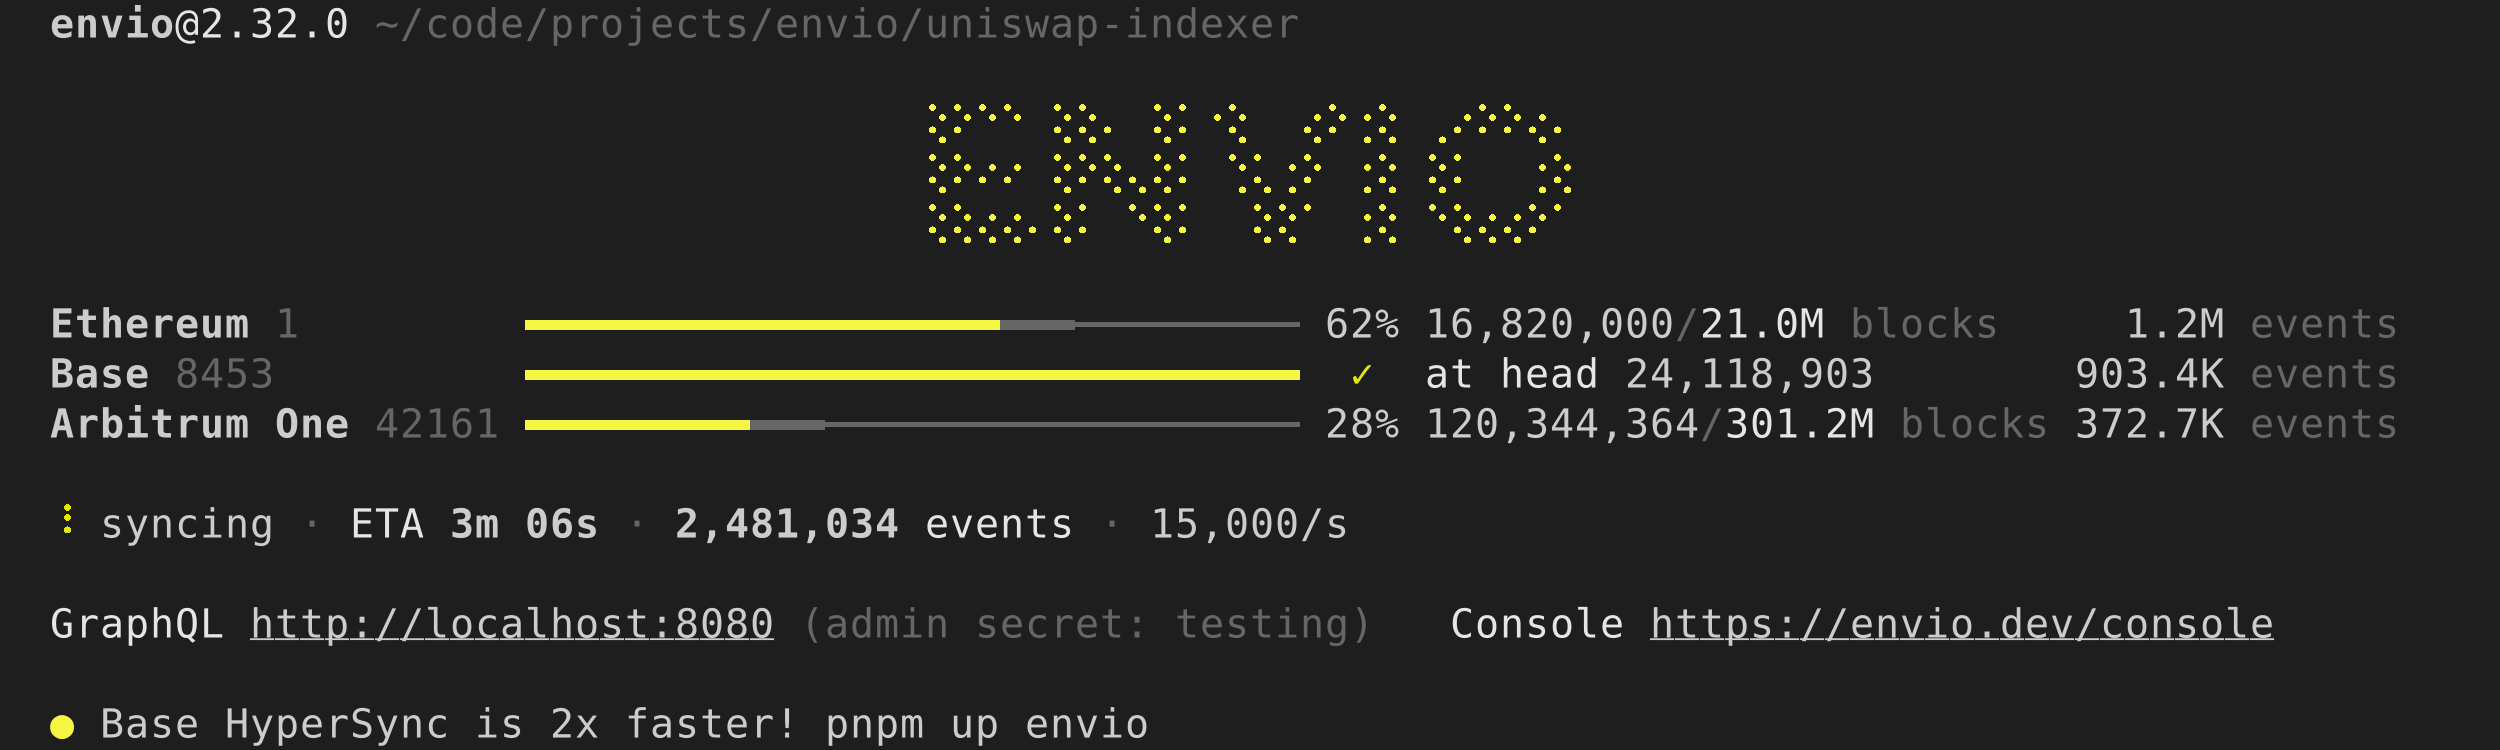
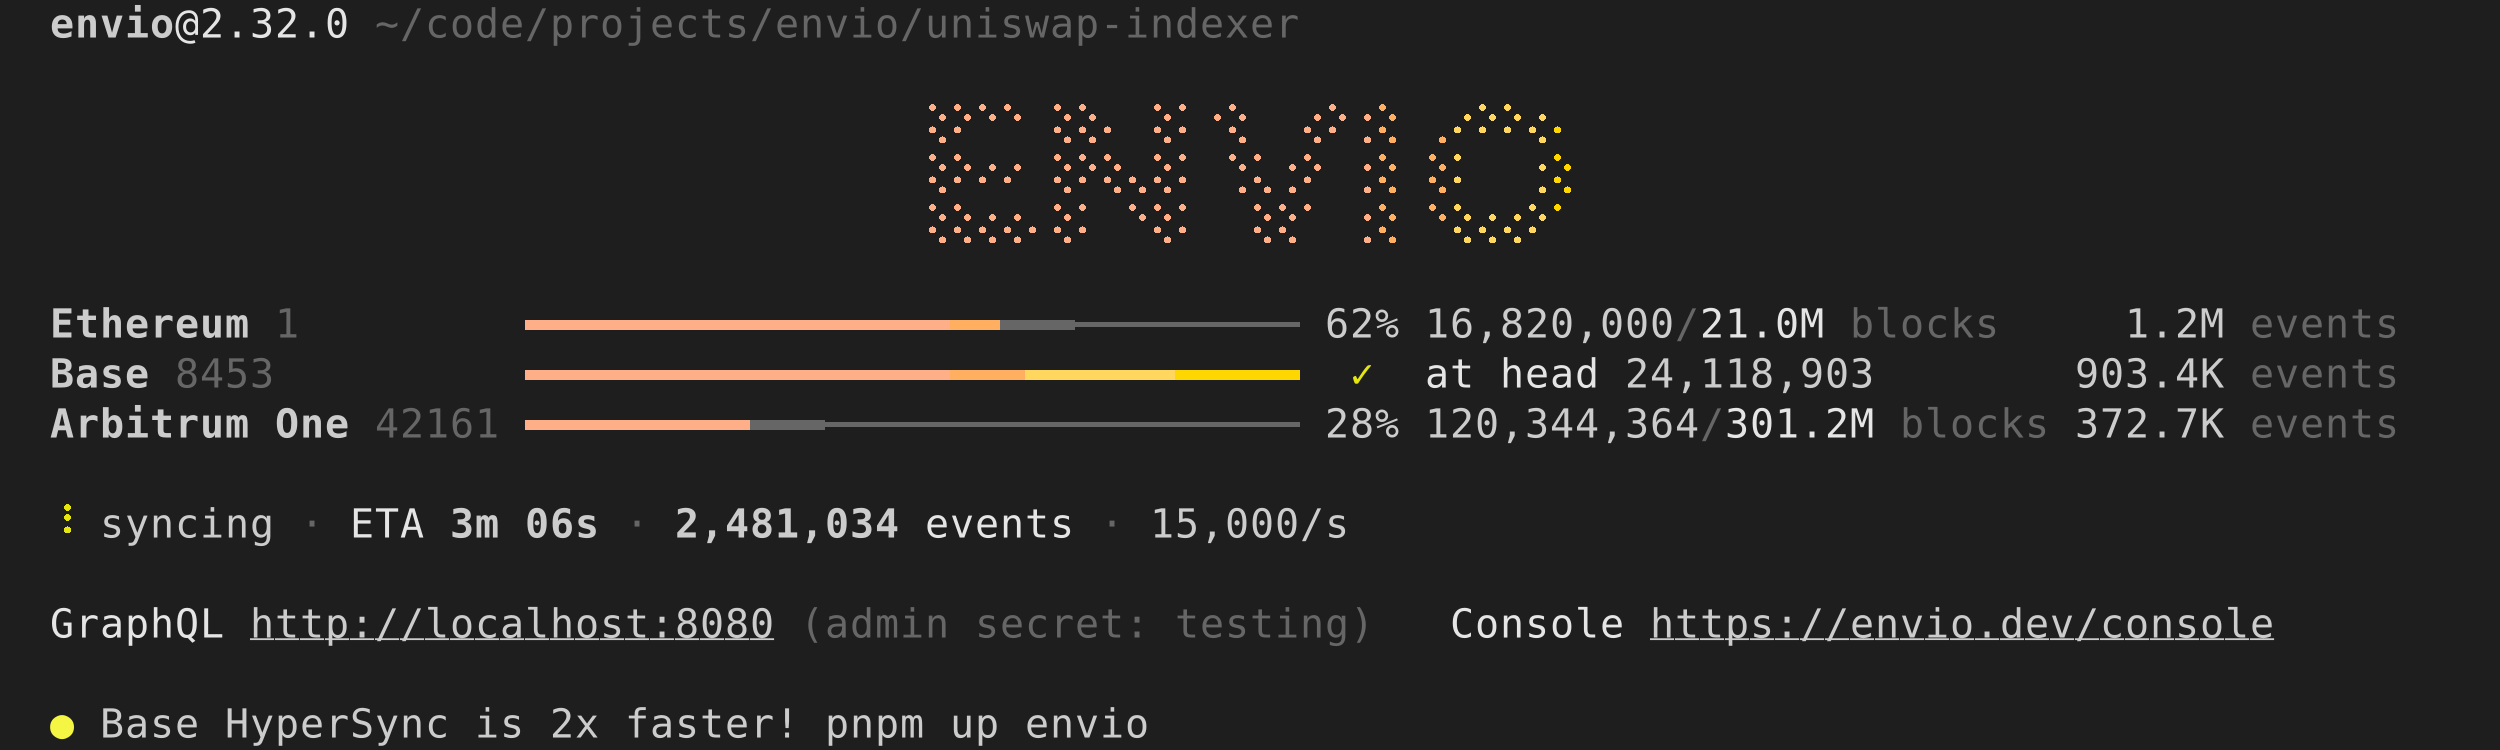
<svg xmlns="http://www.w3.org/2000/svg" width="1000" height="300" font-family="ui-monospace, Menlo, Consolas, monospace" font-size="16" xml:space="preserve" shape-rendering="crispEdges">
  <rect width="100%" height="100%" fill="#1e1e1e" />
  <text x="20" y="15" fill="#cccccc" font-weight="bold">e</text>
  <text x="30" y="15" fill="#cccccc" font-weight="bold">n</text>
  <text x="40" y="15" fill="#cccccc" font-weight="bold">v</text>
  <text x="50" y="15" fill="#cccccc" font-weight="bold">i</text>
  <text x="60" y="15" fill="#cccccc" font-weight="bold">o</text>
  <text x="70" y="15" fill="#e5e5e5">@</text>
  <text x="80" y="15" fill="#e5e5e5">2</text>
  <text x="90" y="15" fill="#e5e5e5">.</text>
  <text x="100" y="15" fill="#e5e5e5">3</text>
  <text x="110" y="15" fill="#e5e5e5">2</text>
  <text x="120" y="15" fill="#e5e5e5">.</text>
  <text x="130" y="15" fill="#e5e5e5">0</text>
  <text x="150" y="15" fill="#666666">~</text>
  <text x="160" y="15" fill="#666666">/</text>
  <text x="170" y="15" fill="#666666">c</text>
  <text x="180" y="15" fill="#666666">o</text>
  <text x="190" y="15" fill="#666666">d</text>
  <text x="200" y="15" fill="#666666">e</text>
  <text x="210" y="15" fill="#666666">/</text>
  <text x="220" y="15" fill="#666666">p</text>
  <text x="230" y="15" fill="#666666">r</text>
  <text x="240" y="15" fill="#666666">o</text>
  <text x="250" y="15" fill="#666666">j</text>
  <text x="260" y="15" fill="#666666">e</text>
  <text x="270" y="15" fill="#666666">c</text>
  <text x="280" y="15" fill="#666666">t</text>
  <text x="290" y="15" fill="#666666">s</text>
  <text x="300" y="15" fill="#666666">/</text>
  <text x="310" y="15" fill="#666666">e</text>
  <text x="320" y="15" fill="#666666">n</text>
  <text x="330" y="15" fill="#666666">v</text>
  <text x="340" y="15" fill="#666666">i</text>
  <text x="350" y="15" fill="#666666">o</text>
  <text x="360" y="15" fill="#666666">/</text>
  <text x="370" y="15" fill="#666666">u</text>
  <text x="380" y="15" fill="#666666">n</text>
  <text x="390" y="15" fill="#666666">i</text>
  <text x="400" y="15" fill="#666666">s</text>
  <text x="410" y="15" fill="#666666">w</text>
  <text x="420" y="15" fill="#666666">a</text>
  <text x="430" y="15" fill="#666666">p</text>
  <text x="440" y="15" fill="#666666">-</text>
  <text x="450" y="15" fill="#666666">i</text>
  <text x="460" y="15" fill="#666666">n</text>
  <text x="470" y="15" fill="#666666">d</text>
  <text x="480" y="15" fill="#666666">e</text>
  <text x="490" y="15" fill="#666666">x</text>
  <text x="500" y="15" fill="#666666">e</text>
  <text x="510" y="15" fill="#666666">r</text>
-   <circle cx="373" cy="43" r="1.4" fill="#f5f543" />
-   <circle cx="377" cy="47" r="1.4" fill="#f5f543" />
-   <circle cx="373" cy="52" r="1.4" fill="#f5f543" />
-   <circle cx="377" cy="56" r="1.4" fill="#f5f543" />
-   <circle cx="383" cy="43" r="1.4" fill="#f5f543" />
-   <circle cx="387" cy="47" r="1.4" fill="#f5f543" />
-   <circle cx="383" cy="52" r="1.4" fill="#f5f543" />
-   <circle cx="393" cy="43" r="1.4" fill="#f5f543" />
-   <circle cx="397" cy="47" r="1.4" fill="#f5f543" />
-   <circle cx="403" cy="43" r="1.4" fill="#f5f543" />
-   <circle cx="407" cy="47" r="1.4" fill="#f5f543" />
-   <circle cx="423" cy="43" r="1.4" fill="#f5f543" />
-   <circle cx="427" cy="47" r="1.4" fill="#f5f543" />
-   <circle cx="423" cy="52" r="1.4" fill="#f5f543" />
-   <circle cx="427" cy="56" r="1.4" fill="#f5f543" />
-   <circle cx="433" cy="43" r="1.4" fill="#f5f543" />
-   <circle cx="437" cy="47" r="1.4" fill="#f5f543" />
-   <circle cx="433" cy="52" r="1.4" fill="#f5f543" />
-   <circle cx="437" cy="56" r="1.4" fill="#f5f543" />
-   <circle cx="443" cy="52" r="1.4" fill="#f5f543" />
-   <circle cx="463" cy="43" r="1.4" fill="#f5f543" />
-   <circle cx="467" cy="47" r="1.4" fill="#f5f543" />
-   <circle cx="463" cy="52" r="1.4" fill="#f5f543" />
-   <circle cx="467" cy="56" r="1.4" fill="#f5f543" />
-   <circle cx="473" cy="43" r="1.4" fill="#f5f543" />
-   <circle cx="473" cy="52" r="1.4" fill="#f5f543" />
-   <circle cx="487" cy="47" r="1.4" fill="#f5f543" />
-   <circle cx="493" cy="43" r="1.4" fill="#f5f543" />
-   <circle cx="497" cy="47" r="1.4" fill="#f5f543" />
-   <circle cx="493" cy="52" r="1.4" fill="#f5f543" />
-   <circle cx="497" cy="56" r="1.4" fill="#f5f543" />
-   <circle cx="527" cy="47" r="1.4" fill="#f5f543" />
-   <circle cx="523" cy="52" r="1.4" fill="#f5f543" />
-   <circle cx="527" cy="56" r="1.4" fill="#f5f543" />
-   <circle cx="533" cy="43" r="1.4" fill="#f5f543" />
-   <circle cx="537" cy="47" r="1.4" fill="#f5f543" />
-   <circle cx="533" cy="52" r="1.4" fill="#f5f543" />
-   <circle cx="547" cy="47" r="1.4" fill="#f5f543" />
-   <circle cx="547" cy="56" r="1.4" fill="#f5f543" />
-   <circle cx="553" cy="43" r="1.4" fill="#f5f543" />
-   <circle cx="557" cy="47" r="1.4" fill="#f5f543" />
-   <circle cx="553" cy="52" r="1.4" fill="#f5f543" />
-   <circle cx="557" cy="56" r="1.4" fill="#f5f543" />
-   <circle cx="577" cy="56" r="1.4" fill="#f5f543" />
-   <circle cx="587" cy="47" r="1.4" fill="#f5f543" />
-   <circle cx="583" cy="52" r="1.4" fill="#f5f543" />
-   <circle cx="593" cy="43" r="1.4" fill="#f5f543" />
-   <circle cx="597" cy="47" r="1.4" fill="#f5f543" />
-   <circle cx="593" cy="52" r="1.4" fill="#f5f543" />
-   <circle cx="603" cy="43" r="1.4" fill="#f5f543" />
-   <circle cx="607" cy="47" r="1.4" fill="#f5f543" />
-   <circle cx="603" cy="52" r="1.4" fill="#f5f543" />
-   <circle cx="617" cy="47" r="1.4" fill="#f5f543" />
-   <circle cx="613" cy="52" r="1.4" fill="#f5f543" />
-   <circle cx="617" cy="56" r="1.4" fill="#f5f543" />
-   <circle cx="623" cy="52" r="1.4" fill="#f5f543" />
-   <circle cx="373" cy="63" r="1.4" fill="#f5f543" />
-   <circle cx="377" cy="67" r="1.4" fill="#f5f543" />
-   <circle cx="373" cy="72" r="1.4" fill="#f5f543" />
-   <circle cx="377" cy="76" r="1.4" fill="#f5f543" />
-   <circle cx="383" cy="63" r="1.4" fill="#f5f543" />
-   <circle cx="387" cy="67" r="1.4" fill="#f5f543" />
-   <circle cx="383" cy="72" r="1.4" fill="#f5f543" />
-   <circle cx="397" cy="67" r="1.4" fill="#f5f543" />
-   <circle cx="393" cy="72" r="1.4" fill="#f5f543" />
-   <circle cx="407" cy="67" r="1.4" fill="#f5f543" />
-   <circle cx="403" cy="72" r="1.4" fill="#f5f543" />
-   <circle cx="423" cy="63" r="1.4" fill="#f5f543" />
-   <circle cx="427" cy="67" r="1.4" fill="#f5f543" />
-   <circle cx="423" cy="72" r="1.4" fill="#f5f543" />
-   <circle cx="427" cy="76" r="1.4" fill="#f5f543" />
-   <circle cx="433" cy="63" r="1.4" fill="#f5f543" />
-   <circle cx="437" cy="67" r="1.4" fill="#f5f543" />
-   <circle cx="433" cy="72" r="1.4" fill="#f5f543" />
-   <circle cx="443" cy="63" r="1.4" fill="#f5f543" />
-   <circle cx="447" cy="67" r="1.4" fill="#f5f543" />
-   <circle cx="443" cy="72" r="1.4" fill="#f5f543" />
-   <circle cx="447" cy="76" r="1.4" fill="#f5f543" />
-   <circle cx="453" cy="72" r="1.4" fill="#f5f543" />
-   <circle cx="457" cy="76" r="1.4" fill="#f5f543" />
-   <circle cx="463" cy="63" r="1.4" fill="#f5f543" />
-   <circle cx="467" cy="67" r="1.4" fill="#f5f543" />
-   <circle cx="463" cy="72" r="1.4" fill="#f5f543" />
-   <circle cx="467" cy="76" r="1.4" fill="#f5f543" />
-   <circle cx="473" cy="63" r="1.4" fill="#f5f543" />
-   <circle cx="473" cy="72" r="1.4" fill="#f5f543" />
-   <circle cx="493" cy="63" r="1.4" fill="#f5f543" />
-   <circle cx="497" cy="67" r="1.4" fill="#f5f543" />
-   <circle cx="497" cy="76" r="1.4" fill="#f5f543" />
-   <circle cx="503" cy="63" r="1.4" fill="#f5f543" />
-   <circle cx="503" cy="72" r="1.4" fill="#f5f543" />
-   <circle cx="507" cy="76" r="1.4" fill="#f5f543" />
-   <circle cx="517" cy="67" r="1.4" fill="#f5f543" />
-   <circle cx="517" cy="76" r="1.4" fill="#f5f543" />
-   <circle cx="523" cy="63" r="1.4" fill="#f5f543" />
-   <circle cx="527" cy="67" r="1.4" fill="#f5f543" />
-   <circle cx="523" cy="72" r="1.4" fill="#f5f543" />
-   <circle cx="547" cy="67" r="1.4" fill="#f5f543" />
-   <circle cx="547" cy="76" r="1.4" fill="#f5f543" />
-   <circle cx="553" cy="63" r="1.4" fill="#f5f543" />
-   <circle cx="557" cy="67" r="1.4" fill="#f5f543" />
-   <circle cx="553" cy="72" r="1.4" fill="#f5f543" />
-   <circle cx="557" cy="76" r="1.4" fill="#f5f543" />
-   <circle cx="573" cy="63" r="1.4" fill="#f5f543" />
-   <circle cx="577" cy="67" r="1.4" fill="#f5f543" />
-   <circle cx="573" cy="72" r="1.4" fill="#f5f543" />
-   <circle cx="577" cy="76" r="1.4" fill="#f5f543" />
-   <circle cx="583" cy="63" r="1.4" fill="#f5f543" />
-   <circle cx="583" cy="72" r="1.4" fill="#f5f543" />
-   <circle cx="617" cy="67" r="1.4" fill="#f5f543" />
-   <circle cx="617" cy="76" r="1.4" fill="#f5f543" />
-   <circle cx="623" cy="63" r="1.4" fill="#f5f543" />
-   <circle cx="627" cy="67" r="1.4" fill="#f5f543" />
-   <circle cx="623" cy="72" r="1.4" fill="#f5f543" />
-   <circle cx="627" cy="76" r="1.4" fill="#f5f543" />
-   <circle cx="373" cy="83" r="1.4" fill="#f5f543" />
-   <circle cx="377" cy="87" r="1.4" fill="#f5f543" />
-   <circle cx="373" cy="92" r="1.4" fill="#f5f543" />
-   <circle cx="377" cy="96" r="1.4" fill="#f5f543" />
-   <circle cx="383" cy="83" r="1.4" fill="#f5f543" />
-   <circle cx="387" cy="87" r="1.4" fill="#f5f543" />
-   <circle cx="383" cy="92" r="1.4" fill="#f5f543" />
-   <circle cx="387" cy="96" r="1.4" fill="#f5f543" />
-   <circle cx="397" cy="87" r="1.4" fill="#f5f543" />
-   <circle cx="393" cy="92" r="1.4" fill="#f5f543" />
-   <circle cx="397" cy="96" r="1.4" fill="#f5f543" />
-   <circle cx="407" cy="87" r="1.4" fill="#f5f543" />
-   <circle cx="403" cy="92" r="1.4" fill="#f5f543" />
-   <circle cx="407" cy="96" r="1.4" fill="#f5f543" />
-   <circle cx="413" cy="92" r="1.4" fill="#f5f543" />
-   <circle cx="423" cy="83" r="1.4" fill="#f5f543" />
-   <circle cx="427" cy="87" r="1.4" fill="#f5f543" />
-   <circle cx="423" cy="92" r="1.4" fill="#f5f543" />
-   <circle cx="427" cy="96" r="1.4" fill="#f5f543" />
-   <circle cx="433" cy="83" r="1.4" fill="#f5f543" />
-   <circle cx="433" cy="92" r="1.4" fill="#f5f543" />
-   <circle cx="453" cy="83" r="1.4" fill="#f5f543" />
-   <circle cx="457" cy="87" r="1.4" fill="#f5f543" />
-   <circle cx="463" cy="83" r="1.4" fill="#f5f543" />
-   <circle cx="467" cy="87" r="1.4" fill="#f5f543" />
-   <circle cx="463" cy="92" r="1.4" fill="#f5f543" />
-   <circle cx="467" cy="96" r="1.4" fill="#f5f543" />
-   <circle cx="473" cy="83" r="1.4" fill="#f5f543" />
-   <circle cx="473" cy="92" r="1.4" fill="#f5f543" />
-   <circle cx="503" cy="83" r="1.4" fill="#f5f543" />
-   <circle cx="507" cy="87" r="1.4" fill="#f5f543" />
-   <circle cx="503" cy="92" r="1.4" fill="#f5f543" />
-   <circle cx="507" cy="96" r="1.4" fill="#f5f543" />
-   <circle cx="513" cy="83" r="1.4" fill="#f5f543" />
-   <circle cx="517" cy="87" r="1.4" fill="#f5f543" />
-   <circle cx="513" cy="92" r="1.4" fill="#f5f543" />
-   <circle cx="517" cy="96" r="1.4" fill="#f5f543" />
-   <circle cx="523" cy="83" r="1.4" fill="#f5f543" />
-   <circle cx="547" cy="87" r="1.4" fill="#f5f543" />
-   <circle cx="547" cy="96" r="1.4" fill="#f5f543" />
-   <circle cx="553" cy="83" r="1.4" fill="#f5f543" />
-   <circle cx="557" cy="87" r="1.4" fill="#f5f543" />
-   <circle cx="553" cy="92" r="1.4" fill="#f5f543" />
-   <circle cx="557" cy="96" r="1.4" fill="#f5f543" />
-   <circle cx="573" cy="83" r="1.4" fill="#f5f543" />
-   <circle cx="577" cy="87" r="1.4" fill="#f5f543" />
-   <circle cx="583" cy="83" r="1.4" fill="#f5f543" />
-   <circle cx="587" cy="87" r="1.4" fill="#f5f543" />
-   <circle cx="583" cy="92" r="1.4" fill="#f5f543" />
-   <circle cx="587" cy="96" r="1.4" fill="#f5f543" />
-   <circle cx="597" cy="87" r="1.4" fill="#f5f543" />
-   <circle cx="593" cy="92" r="1.4" fill="#f5f543" />
-   <circle cx="597" cy="96" r="1.4" fill="#f5f543" />
-   <circle cx="607" cy="87" r="1.4" fill="#f5f543" />
-   <circle cx="603" cy="92" r="1.4" fill="#f5f543" />
-   <circle cx="607" cy="96" r="1.4" fill="#f5f543" />
-   <circle cx="613" cy="83" r="1.4" fill="#f5f543" />
-   <circle cx="617" cy="87" r="1.4" fill="#f5f543" />
-   <circle cx="613" cy="92" r="1.4" fill="#f5f543" />
-   <circle cx="623" cy="83" r="1.4" fill="#f5f543" />
+   <circle cx="373" cy="43" r="1.4" fill="#ffaf87" />
+   <circle cx="377" cy="47" r="1.4" fill="#ffaf87" />
+   <circle cx="373" cy="52" r="1.4" fill="#ffaf87" />
+   <circle cx="377" cy="56" r="1.4" fill="#ffaf87" />
+   <circle cx="383" cy="43" r="1.4" fill="#ffaf87" />
+   <circle cx="387" cy="47" r="1.4" fill="#ffaf87" />
+   <circle cx="383" cy="52" r="1.4" fill="#ffaf87" />
+   <circle cx="393" cy="43" r="1.4" fill="#ffaf87" />
+   <circle cx="397" cy="47" r="1.4" fill="#ffaf87" />
+   <circle cx="403" cy="43" r="1.4" fill="#ffaf87" />
+   <circle cx="407" cy="47" r="1.4" fill="#ffaf87" />
+   <circle cx="423" cy="43" r="1.4" fill="#ffaf87" />
+   <circle cx="427" cy="47" r="1.4" fill="#ffaf87" />
+   <circle cx="423" cy="52" r="1.4" fill="#ffaf87" />
+   <circle cx="427" cy="56" r="1.4" fill="#ffaf87" />
+   <circle cx="433" cy="43" r="1.4" fill="#ffaf87" />
+   <circle cx="437" cy="47" r="1.4" fill="#ffaf87" />
+   <circle cx="433" cy="52" r="1.4" fill="#ffaf87" />
+   <circle cx="437" cy="56" r="1.4" fill="#ffaf87" />
+   <circle cx="443" cy="52" r="1.4" fill="#ffaf87" />
+   <circle cx="463" cy="43" r="1.4" fill="#ffaf87" />
+   <circle cx="467" cy="47" r="1.4" fill="#ffaf87" />
+   <circle cx="463" cy="52" r="1.4" fill="#ffaf87" />
+   <circle cx="467" cy="56" r="1.4" fill="#ffaf87" />
+   <circle cx="473" cy="43" r="1.4" fill="#ffaf87" />
+   <circle cx="473" cy="52" r="1.4" fill="#ffaf87" />
+   <circle cx="487" cy="47" r="1.4" fill="#ffaf87" />
+   <circle cx="493" cy="43" r="1.4" fill="#ffaf87" />
+   <circle cx="497" cy="47" r="1.4" fill="#ffaf87" />
+   <circle cx="493" cy="52" r="1.4" fill="#ffaf87" />
+   <circle cx="497" cy="56" r="1.4" fill="#ffaf87" />
+   <circle cx="527" cy="47" r="1.4" fill="#ffaf87" />
+   <circle cx="523" cy="52" r="1.4" fill="#ffaf87" />
+   <circle cx="527" cy="56" r="1.4" fill="#ffaf87" />
+   <circle cx="533" cy="43" r="1.4" fill="#ffaf87" />
+   <circle cx="537" cy="47" r="1.4" fill="#ffaf87" />
+   <circle cx="533" cy="52" r="1.4" fill="#ffaf87" />
+   <circle cx="547" cy="47" r="1.4" fill="#ffaf87" />
+   <circle cx="547" cy="56" r="1.4" fill="#ffaf87" />
+   <circle cx="553" cy="43" r="1.4" fill="#ffaf5f" />
+   <circle cx="557" cy="47" r="1.4" fill="#ffaf5f" />
+   <circle cx="553" cy="52" r="1.4" fill="#ffaf5f" />
+   <circle cx="557" cy="56" r="1.4" fill="#ffaf5f" />
+   <circle cx="577" cy="56" r="1.4" fill="#ffaf5f" />
+   <circle cx="587" cy="47" r="1.4" fill="#ffd75f" />
+   <circle cx="583" cy="52" r="1.4" fill="#ffd75f" />
+   <circle cx="593" cy="43" r="1.4" fill="#ffd75f" />
+   <circle cx="597" cy="47" r="1.4" fill="#ffd75f" />
+   <circle cx="593" cy="52" r="1.4" fill="#ffd75f" />
+   <circle cx="603" cy="43" r="1.4" fill="#ffd75f" />
+   <circle cx="607" cy="47" r="1.4" fill="#ffd75f" />
+   <circle cx="603" cy="52" r="1.4" fill="#ffd75f" />
+   <circle cx="617" cy="47" r="1.4" fill="#ffd75f" />
+   <circle cx="613" cy="52" r="1.4" fill="#ffd75f" />
+   <circle cx="617" cy="56" r="1.4" fill="#ffd75f" />
+   <circle cx="623" cy="52" r="1.4" fill="#ffd700" />
+   <circle cx="373" cy="63" r="1.4" fill="#ffaf87" />
+   <circle cx="377" cy="67" r="1.4" fill="#ffaf87" />
+   <circle cx="373" cy="72" r="1.4" fill="#ffaf87" />
+   <circle cx="377" cy="76" r="1.4" fill="#ffaf87" />
+   <circle cx="383" cy="63" r="1.4" fill="#ffaf87" />
+   <circle cx="387" cy="67" r="1.4" fill="#ffaf87" />
+   <circle cx="383" cy="72" r="1.4" fill="#ffaf87" />
+   <circle cx="397" cy="67" r="1.4" fill="#ffaf87" />
+   <circle cx="393" cy="72" r="1.4" fill="#ffaf87" />
+   <circle cx="407" cy="67" r="1.4" fill="#ffaf87" />
+   <circle cx="403" cy="72" r="1.4" fill="#ffaf87" />
+   <circle cx="423" cy="63" r="1.4" fill="#ffaf87" />
+   <circle cx="427" cy="67" r="1.4" fill="#ffaf87" />
+   <circle cx="423" cy="72" r="1.4" fill="#ffaf87" />
+   <circle cx="427" cy="76" r="1.4" fill="#ffaf87" />
+   <circle cx="433" cy="63" r="1.4" fill="#ffaf87" />
+   <circle cx="437" cy="67" r="1.4" fill="#ffaf87" />
+   <circle cx="433" cy="72" r="1.4" fill="#ffaf87" />
+   <circle cx="443" cy="63" r="1.4" fill="#ffaf87" />
+   <circle cx="447" cy="67" r="1.4" fill="#ffaf87" />
+   <circle cx="443" cy="72" r="1.4" fill="#ffaf87" />
+   <circle cx="447" cy="76" r="1.4" fill="#ffaf87" />
+   <circle cx="453" cy="72" r="1.4" fill="#ffaf87" />
+   <circle cx="457" cy="76" r="1.4" fill="#ffaf87" />
+   <circle cx="463" cy="63" r="1.4" fill="#ffaf87" />
+   <circle cx="467" cy="67" r="1.4" fill="#ffaf87" />
+   <circle cx="463" cy="72" r="1.4" fill="#ffaf87" />
+   <circle cx="467" cy="76" r="1.4" fill="#ffaf87" />
+   <circle cx="473" cy="63" r="1.4" fill="#ffaf87" />
+   <circle cx="473" cy="72" r="1.4" fill="#ffaf87" />
+   <circle cx="493" cy="63" r="1.4" fill="#ffaf87" />
+   <circle cx="497" cy="67" r="1.4" fill="#ffaf87" />
+   <circle cx="497" cy="76" r="1.4" fill="#ffaf87" />
+   <circle cx="503" cy="63" r="1.4" fill="#ffaf87" />
+   <circle cx="503" cy="72" r="1.4" fill="#ffaf87" />
+   <circle cx="507" cy="76" r="1.4" fill="#ffaf87" />
+   <circle cx="517" cy="67" r="1.4" fill="#ffaf87" />
+   <circle cx="517" cy="76" r="1.4" fill="#ffaf87" />
+   <circle cx="523" cy="63" r="1.4" fill="#ffaf87" />
+   <circle cx="527" cy="67" r="1.4" fill="#ffaf87" />
+   <circle cx="523" cy="72" r="1.4" fill="#ffaf87" />
+   <circle cx="547" cy="67" r="1.4" fill="#ffaf87" />
+   <circle cx="547" cy="76" r="1.4" fill="#ffaf87" />
+   <circle cx="553" cy="63" r="1.4" fill="#ffaf5f" />
+   <circle cx="557" cy="67" r="1.4" fill="#ffaf5f" />
+   <circle cx="553" cy="72" r="1.4" fill="#ffaf5f" />
+   <circle cx="557" cy="76" r="1.4" fill="#ffaf5f" />
+   <circle cx="573" cy="63" r="1.4" fill="#ffaf5f" />
+   <circle cx="577" cy="67" r="1.4" fill="#ffaf5f" />
+   <circle cx="573" cy="72" r="1.4" fill="#ffaf5f" />
+   <circle cx="577" cy="76" r="1.4" fill="#ffaf5f" />
+   <circle cx="583" cy="63" r="1.4" fill="#ffd75f" />
+   <circle cx="583" cy="72" r="1.4" fill="#ffd75f" />
+   <circle cx="617" cy="67" r="1.4" fill="#ffd75f" />
+   <circle cx="617" cy="76" r="1.4" fill="#ffd75f" />
+   <circle cx="623" cy="63" r="1.4" fill="#ffd700" />
+   <circle cx="627" cy="67" r="1.4" fill="#ffd700" />
+   <circle cx="623" cy="72" r="1.4" fill="#ffd700" />
+   <circle cx="627" cy="76" r="1.4" fill="#ffd700" />
+   <circle cx="373" cy="83" r="1.4" fill="#ffaf87" />
+   <circle cx="377" cy="87" r="1.4" fill="#ffaf87" />
+   <circle cx="373" cy="92" r="1.4" fill="#ffaf87" />
+   <circle cx="377" cy="96" r="1.4" fill="#ffaf87" />
+   <circle cx="383" cy="83" r="1.4" fill="#ffaf87" />
+   <circle cx="387" cy="87" r="1.4" fill="#ffaf87" />
+   <circle cx="383" cy="92" r="1.4" fill="#ffaf87" />
+   <circle cx="387" cy="96" r="1.4" fill="#ffaf87" />
+   <circle cx="397" cy="87" r="1.4" fill="#ffaf87" />
+   <circle cx="393" cy="92" r="1.4" fill="#ffaf87" />
+   <circle cx="397" cy="96" r="1.4" fill="#ffaf87" />
+   <circle cx="407" cy="87" r="1.4" fill="#ffaf87" />
+   <circle cx="403" cy="92" r="1.4" fill="#ffaf87" />
+   <circle cx="407" cy="96" r="1.4" fill="#ffaf87" />
+   <circle cx="413" cy="92" r="1.4" fill="#ffaf87" />
+   <circle cx="423" cy="83" r="1.4" fill="#ffaf87" />
+   <circle cx="427" cy="87" r="1.4" fill="#ffaf87" />
+   <circle cx="423" cy="92" r="1.4" fill="#ffaf87" />
+   <circle cx="427" cy="96" r="1.4" fill="#ffaf87" />
+   <circle cx="433" cy="83" r="1.4" fill="#ffaf87" />
+   <circle cx="433" cy="92" r="1.4" fill="#ffaf87" />
+   <circle cx="453" cy="83" r="1.4" fill="#ffaf87" />
+   <circle cx="457" cy="87" r="1.4" fill="#ffaf87" />
+   <circle cx="463" cy="83" r="1.4" fill="#ffaf87" />
+   <circle cx="467" cy="87" r="1.4" fill="#ffaf87" />
+   <circle cx="463" cy="92" r="1.4" fill="#ffaf87" />
+   <circle cx="467" cy="96" r="1.4" fill="#ffaf87" />
+   <circle cx="473" cy="83" r="1.4" fill="#ffaf87" />
+   <circle cx="473" cy="92" r="1.4" fill="#ffaf87" />
+   <circle cx="503" cy="83" r="1.4" fill="#ffaf87" />
+   <circle cx="507" cy="87" r="1.4" fill="#ffaf87" />
+   <circle cx="503" cy="92" r="1.4" fill="#ffaf87" />
+   <circle cx="507" cy="96" r="1.4" fill="#ffaf87" />
+   <circle cx="513" cy="83" r="1.4" fill="#ffaf87" />
+   <circle cx="517" cy="87" r="1.4" fill="#ffaf87" />
+   <circle cx="513" cy="92" r="1.4" fill="#ffaf87" />
+   <circle cx="517" cy="96" r="1.4" fill="#ffaf87" />
+   <circle cx="523" cy="83" r="1.4" fill="#ffaf87" />
+   <circle cx="547" cy="87" r="1.4" fill="#ffaf87" />
+   <circle cx="547" cy="96" r="1.4" fill="#ffaf87" />
+   <circle cx="553" cy="83" r="1.4" fill="#ffaf5f" />
+   <circle cx="557" cy="87" r="1.4" fill="#ffaf5f" />
+   <circle cx="553" cy="92" r="1.4" fill="#ffaf5f" />
+   <circle cx="557" cy="96" r="1.4" fill="#ffaf5f" />
+   <circle cx="573" cy="83" r="1.4" fill="#ffaf5f" />
+   <circle cx="577" cy="87" r="1.4" fill="#ffaf5f" />
+   <circle cx="583" cy="83" r="1.4" fill="#ffd75f" />
+   <circle cx="587" cy="87" r="1.4" fill="#ffd75f" />
+   <circle cx="583" cy="92" r="1.4" fill="#ffd75f" />
+   <circle cx="587" cy="96" r="1.4" fill="#ffd75f" />
+   <circle cx="597" cy="87" r="1.4" fill="#ffd75f" />
+   <circle cx="593" cy="92" r="1.4" fill="#ffd75f" />
+   <circle cx="597" cy="96" r="1.4" fill="#ffd75f" />
+   <circle cx="607" cy="87" r="1.4" fill="#ffd75f" />
+   <circle cx="603" cy="92" r="1.4" fill="#ffd75f" />
+   <circle cx="607" cy="96" r="1.4" fill="#ffd75f" />
+   <circle cx="613" cy="83" r="1.4" fill="#ffd75f" />
+   <circle cx="617" cy="87" r="1.4" fill="#ffd75f" />
+   <circle cx="613" cy="92" r="1.4" fill="#ffd75f" />
+   <circle cx="623" cy="83" r="1.4" fill="#ffd700" />
  <text x="20" y="135" fill="#cccccc" font-weight="bold">E</text>
  <text x="30" y="135" fill="#cccccc" font-weight="bold">t</text>
  <text x="40" y="135" fill="#cccccc" font-weight="bold">h</text>
  <text x="50" y="135" fill="#cccccc" font-weight="bold">e</text>
  <text x="60" y="135" fill="#cccccc" font-weight="bold">r</text>
  <text x="70" y="135" fill="#cccccc" font-weight="bold">e</text>
  <text x="80" y="135" fill="#cccccc" font-weight="bold">u</text>
  <text x="90" y="135" fill="#cccccc" font-weight="bold">m</text>
  <text x="110" y="135" fill="#666666">1</text>
-   <rect x="210" y="128" width="10" height="4" fill="#f5f543" />
-   <rect x="220" y="128" width="10" height="4" fill="#f5f543" />
-   <rect x="230" y="128" width="10" height="4" fill="#f5f543" />
-   <rect x="240" y="128" width="10" height="4" fill="#f5f543" />
-   <rect x="250" y="128" width="10" height="4" fill="#f5f543" />
-   <rect x="260" y="128" width="10" height="4" fill="#f5f543" />
-   <rect x="270" y="128" width="10" height="4" fill="#f5f543" />
-   <rect x="280" y="128" width="10" height="4" fill="#f5f543" />
-   <rect x="290" y="128" width="10" height="4" fill="#f5f543" />
-   <rect x="300" y="128" width="10" height="4" fill="#f5f543" />
-   <rect x="310" y="128" width="10" height="4" fill="#f5f543" />
-   <rect x="320" y="128" width="10" height="4" fill="#f5f543" />
-   <rect x="330" y="128" width="10" height="4" fill="#f5f543" />
-   <rect x="340" y="128" width="10" height="4" fill="#f5f543" />
-   <rect x="350" y="128" width="10" height="4" fill="#f5f543" />
-   <rect x="360" y="128" width="10" height="4" fill="#f5f543" />
-   <rect x="370" y="128" width="10" height="4" fill="#f5f543" />
-   <rect x="380" y="128" width="10" height="4" fill="#f5f543" />
-   <rect x="390" y="128" width="10" height="4" fill="#f5f543" />
+   <rect x="210" y="128" width="10" height="4" fill="#ffaf87" />
+   <rect x="220" y="128" width="10" height="4" fill="#ffaf87" />
+   <rect x="230" y="128" width="10" height="4" fill="#ffaf87" />
+   <rect x="240" y="128" width="10" height="4" fill="#ffaf87" />
+   <rect x="250" y="128" width="10" height="4" fill="#ffaf87" />
+   <rect x="260" y="128" width="10" height="4" fill="#ffaf87" />
+   <rect x="270" y="128" width="10" height="4" fill="#ffaf87" />
+   <rect x="280" y="128" width="10" height="4" fill="#ffaf87" />
+   <rect x="290" y="128" width="10" height="4" fill="#ffaf87" />
+   <rect x="300" y="128" width="10" height="4" fill="#ffaf87" />
+   <rect x="310" y="128" width="10" height="4" fill="#ffaf87" />
+   <rect x="320" y="128" width="10" height="4" fill="#ffaf87" />
+   <rect x="330" y="128" width="10" height="4" fill="#ffaf87" />
+   <rect x="340" y="128" width="10" height="4" fill="#ffaf87" />
+   <rect x="350" y="128" width="10" height="4" fill="#ffaf87" />
+   <rect x="360" y="128" width="10" height="4" fill="#ffaf87" />
+   <rect x="370" y="128" width="10" height="4" fill="#ffaf87" />
+   <rect x="380" y="128" width="10" height="4" fill="#ffaf5f" />
+   <rect x="390" y="128" width="10" height="4" fill="#ffaf5f" />
  <rect x="400" y="128" width="10" height="4" fill="#666666" />
  <rect x="410" y="128" width="10" height="4" fill="#666666" />
  <rect x="420" y="128" width="10" height="4" fill="#666666" />
  <rect x="430" y="129" width="10" height="2" fill="#666666" />
  <rect x="440" y="129" width="10" height="2" fill="#666666" />
  <rect x="450" y="129" width="10" height="2" fill="#666666" />
  <rect x="460" y="129" width="10" height="2" fill="#666666" />
  <rect x="470" y="129" width="10" height="2" fill="#666666" />
  <rect x="480" y="129" width="10" height="2" fill="#666666" />
  <rect x="490" y="129" width="10" height="2" fill="#666666" />
  <rect x="500" y="129" width="10" height="2" fill="#666666" />
  <rect x="510" y="129" width="10" height="2" fill="#666666" />
  <text x="530" y="135" fill="#cccccc">6</text>
  <text x="540" y="135" fill="#cccccc">2</text>
  <text x="550" y="135" fill="#cccccc">%</text>
  <text x="570" y="135" fill="#cccccc">1</text>
  <text x="580" y="135" fill="#cccccc">6</text>
  <text x="590" y="135" fill="#cccccc">,</text>
  <text x="600" y="135" fill="#cccccc">8</text>
  <text x="610" y="135" fill="#cccccc">2</text>
  <text x="620" y="135" fill="#cccccc">0</text>
  <text x="630" y="135" fill="#cccccc">,</text>
  <text x="640" y="135" fill="#cccccc">0</text>
  <text x="650" y="135" fill="#cccccc">0</text>
  <text x="660" y="135" fill="#cccccc">0</text>
  <text x="670" y="135" fill="#666666">/</text>
  <text x="680" y="135" fill="#e5e5e5">2</text>
  <text x="690" y="135" fill="#e5e5e5">1</text>
  <text x="700" y="135" fill="#e5e5e5">.</text>
  <text x="710" y="135" fill="#e5e5e5">0</text>
  <text x="720" y="135" fill="#e5e5e5">M</text>
  <text x="740" y="135" fill="#666666">b</text>
  <text x="750" y="135" fill="#666666">l</text>
  <text x="760" y="135" fill="#666666">o</text>
  <text x="770" y="135" fill="#666666">c</text>
  <text x="780" y="135" fill="#666666">k</text>
  <text x="790" y="135" fill="#666666">s</text>
  <text x="850" y="135" fill="#cccccc">1</text>
  <text x="860" y="135" fill="#cccccc">.</text>
  <text x="870" y="135" fill="#cccccc">2</text>
  <text x="880" y="135" fill="#cccccc">M</text>
  <text x="900" y="135" fill="#666666">e</text>
  <text x="910" y="135" fill="#666666">v</text>
  <text x="920" y="135" fill="#666666">e</text>
  <text x="930" y="135" fill="#666666">n</text>
  <text x="940" y="135" fill="#666666">t</text>
  <text x="950" y="135" fill="#666666">s</text>
  <text x="20" y="155" fill="#cccccc" font-weight="bold">B</text>
  <text x="30" y="155" fill="#cccccc" font-weight="bold">a</text>
  <text x="40" y="155" fill="#cccccc" font-weight="bold">s</text>
  <text x="50" y="155" fill="#cccccc" font-weight="bold">e</text>
  <text x="70" y="155" fill="#666666">8</text>
  <text x="80" y="155" fill="#666666">4</text>
  <text x="90" y="155" fill="#666666">5</text>
  <text x="100" y="155" fill="#666666">3</text>
-   <rect x="210" y="148" width="10" height="4" fill="#f5f543" />
-   <rect x="220" y="148" width="10" height="4" fill="#f5f543" />
-   <rect x="230" y="148" width="10" height="4" fill="#f5f543" />
-   <rect x="240" y="148" width="10" height="4" fill="#f5f543" />
-   <rect x="250" y="148" width="10" height="4" fill="#f5f543" />
-   <rect x="260" y="148" width="10" height="4" fill="#f5f543" />
-   <rect x="270" y="148" width="10" height="4" fill="#f5f543" />
-   <rect x="280" y="148" width="10" height="4" fill="#f5f543" />
-   <rect x="290" y="148" width="10" height="4" fill="#f5f543" />
-   <rect x="300" y="148" width="10" height="4" fill="#f5f543" />
-   <rect x="310" y="148" width="10" height="4" fill="#f5f543" />
-   <rect x="320" y="148" width="10" height="4" fill="#f5f543" />
-   <rect x="330" y="148" width="10" height="4" fill="#f5f543" />
-   <rect x="340" y="148" width="10" height="4" fill="#f5f543" />
-   <rect x="350" y="148" width="10" height="4" fill="#f5f543" />
-   <rect x="360" y="148" width="10" height="4" fill="#f5f543" />
-   <rect x="370" y="148" width="10" height="4" fill="#f5f543" />
-   <rect x="380" y="148" width="10" height="4" fill="#f5f543" />
-   <rect x="390" y="148" width="10" height="4" fill="#f5f543" />
-   <rect x="400" y="148" width="10" height="4" fill="#f5f543" />
-   <rect x="410" y="148" width="10" height="4" fill="#f5f543" />
-   <rect x="420" y="148" width="10" height="4" fill="#f5f543" />
-   <rect x="430" y="148" width="10" height="4" fill="#f5f543" />
-   <rect x="440" y="148" width="10" height="4" fill="#f5f543" />
-   <rect x="450" y="148" width="10" height="4" fill="#f5f543" />
-   <rect x="460" y="148" width="10" height="4" fill="#f5f543" />
-   <rect x="470" y="148" width="10" height="4" fill="#f5f543" />
-   <rect x="480" y="148" width="10" height="4" fill="#f5f543" />
-   <rect x="490" y="148" width="10" height="4" fill="#f5f543" />
-   <rect x="500" y="148" width="10" height="4" fill="#f5f543" />
-   <rect x="510" y="148" width="10" height="4" fill="#f5f543" />
+   <rect x="210" y="148" width="10" height="4" fill="#ffaf87" />
+   <rect x="220" y="148" width="10" height="4" fill="#ffaf87" />
+   <rect x="230" y="148" width="10" height="4" fill="#ffaf87" />
+   <rect x="240" y="148" width="10" height="4" fill="#ffaf87" />
+   <rect x="250" y="148" width="10" height="4" fill="#ffaf87" />
+   <rect x="260" y="148" width="10" height="4" fill="#ffaf87" />
+   <rect x="270" y="148" width="10" height="4" fill="#ffaf87" />
+   <rect x="280" y="148" width="10" height="4" fill="#ffaf87" />
+   <rect x="290" y="148" width="10" height="4" fill="#ffaf87" />
+   <rect x="300" y="148" width="10" height="4" fill="#ffaf87" />
+   <rect x="310" y="148" width="10" height="4" fill="#ffaf87" />
+   <rect x="320" y="148" width="10" height="4" fill="#ffaf87" />
+   <rect x="330" y="148" width="10" height="4" fill="#ffaf87" />
+   <rect x="340" y="148" width="10" height="4" fill="#ffaf87" />
+   <rect x="350" y="148" width="10" height="4" fill="#ffaf87" />
+   <rect x="360" y="148" width="10" height="4" fill="#ffaf87" />
+   <rect x="370" y="148" width="10" height="4" fill="#ffaf87" />
+   <rect x="380" y="148" width="10" height="4" fill="#ffaf5f" />
+   <rect x="390" y="148" width="10" height="4" fill="#ffaf5f" />
+   <rect x="400" y="148" width="10" height="4" fill="#ffaf5f" />
+   <rect x="410" y="148" width="10" height="4" fill="#ffd75f" />
+   <rect x="420" y="148" width="10" height="4" fill="#ffd75f" />
+   <rect x="430" y="148" width="10" height="4" fill="#ffd75f" />
+   <rect x="440" y="148" width="10" height="4" fill="#ffd75f" />
+   <rect x="450" y="148" width="10" height="4" fill="#ffd75f" />
+   <rect x="460" y="148" width="10" height="4" fill="#ffd75f" />
+   <rect x="470" y="148" width="10" height="4" fill="#ffd700" />
+   <rect x="480" y="148" width="10" height="4" fill="#ffd700" />
+   <rect x="490" y="148" width="10" height="4" fill="#ffd700" />
+   <rect x="500" y="148" width="10" height="4" fill="#ffd700" />
+   <rect x="510" y="148" width="10" height="4" fill="#ffd700" />
  <text x="540" y="155" fill="#e5e510">✓</text>
  <text x="570" y="155" fill="#e5e5e5">a</text>
  <text x="580" y="155" fill="#e5e5e5">t</text>
  <text x="600" y="155" fill="#e5e5e5">h</text>
  <text x="610" y="155" fill="#e5e5e5">e</text>
  <text x="620" y="155" fill="#e5e5e5">a</text>
  <text x="630" y="155" fill="#e5e5e5">d</text>
  <text x="650" y="155" fill="#cccccc">2</text>
  <text x="660" y="155" fill="#cccccc">4</text>
  <text x="670" y="155" fill="#cccccc">,</text>
  <text x="680" y="155" fill="#cccccc">1</text>
  <text x="690" y="155" fill="#cccccc">1</text>
  <text x="700" y="155" fill="#cccccc">8</text>
  <text x="710" y="155" fill="#cccccc">,</text>
  <text x="720" y="155" fill="#cccccc">9</text>
  <text x="730" y="155" fill="#cccccc">0</text>
  <text x="740" y="155" fill="#cccccc">3</text>
  <text x="830" y="155" fill="#cccccc">9</text>
  <text x="840" y="155" fill="#cccccc">0</text>
  <text x="850" y="155" fill="#cccccc">3</text>
  <text x="860" y="155" fill="#cccccc">.</text>
  <text x="870" y="155" fill="#cccccc">4</text>
  <text x="880" y="155" fill="#cccccc">K</text>
  <text x="900" y="155" fill="#666666">e</text>
  <text x="910" y="155" fill="#666666">v</text>
  <text x="920" y="155" fill="#666666">e</text>
  <text x="930" y="155" fill="#666666">n</text>
  <text x="940" y="155" fill="#666666">t</text>
  <text x="950" y="155" fill="#666666">s</text>
  <text x="20" y="175" fill="#cccccc" font-weight="bold">A</text>
  <text x="30" y="175" fill="#cccccc" font-weight="bold">r</text>
  <text x="40" y="175" fill="#cccccc" font-weight="bold">b</text>
  <text x="50" y="175" fill="#cccccc" font-weight="bold">i</text>
  <text x="60" y="175" fill="#cccccc" font-weight="bold">t</text>
  <text x="70" y="175" fill="#cccccc" font-weight="bold">r</text>
  <text x="80" y="175" fill="#cccccc" font-weight="bold">u</text>
  <text x="90" y="175" fill="#cccccc" font-weight="bold">m</text>
  <text x="110" y="175" fill="#cccccc" font-weight="bold">O</text>
  <text x="120" y="175" fill="#cccccc" font-weight="bold">n</text>
  <text x="130" y="175" fill="#cccccc" font-weight="bold">e</text>
  <text x="150" y="175" fill="#666666">4</text>
  <text x="160" y="175" fill="#666666">2</text>
  <text x="170" y="175" fill="#666666">1</text>
  <text x="180" y="175" fill="#666666">6</text>
  <text x="190" y="175" fill="#666666">1</text>
-   <rect x="210" y="168" width="10" height="4" fill="#f5f543" />
-   <rect x="220" y="168" width="10" height="4" fill="#f5f543" />
-   <rect x="230" y="168" width="10" height="4" fill="#f5f543" />
-   <rect x="240" y="168" width="10" height="4" fill="#f5f543" />
-   <rect x="250" y="168" width="10" height="4" fill="#f5f543" />
-   <rect x="260" y="168" width="10" height="4" fill="#f5f543" />
-   <rect x="270" y="168" width="10" height="4" fill="#f5f543" />
-   <rect x="280" y="168" width="10" height="4" fill="#f5f543" />
-   <rect x="290" y="168" width="10" height="4" fill="#f5f543" />
+   <rect x="210" y="168" width="10" height="4" fill="#ffaf87" />
+   <rect x="220" y="168" width="10" height="4" fill="#ffaf87" />
+   <rect x="230" y="168" width="10" height="4" fill="#ffaf87" />
+   <rect x="240" y="168" width="10" height="4" fill="#ffaf87" />
+   <rect x="250" y="168" width="10" height="4" fill="#ffaf87" />
+   <rect x="260" y="168" width="10" height="4" fill="#ffaf87" />
+   <rect x="270" y="168" width="10" height="4" fill="#ffaf87" />
+   <rect x="280" y="168" width="10" height="4" fill="#ffaf87" />
+   <rect x="290" y="168" width="10" height="4" fill="#ffaf87" />
  <rect x="300" y="168" width="10" height="4" fill="#666666" />
  <rect x="310" y="168" width="10" height="4" fill="#666666" />
  <rect x="320" y="168" width="10" height="4" fill="#666666" />
  <rect x="330" y="169" width="10" height="2" fill="#666666" />
  <rect x="340" y="169" width="10" height="2" fill="#666666" />
  <rect x="350" y="169" width="10" height="2" fill="#666666" />
  <rect x="360" y="169" width="10" height="2" fill="#666666" />
  <rect x="370" y="169" width="10" height="2" fill="#666666" />
  <rect x="380" y="169" width="10" height="2" fill="#666666" />
  <rect x="390" y="169" width="10" height="2" fill="#666666" />
  <rect x="400" y="169" width="10" height="2" fill="#666666" />
  <rect x="410" y="169" width="10" height="2" fill="#666666" />
  <rect x="420" y="169" width="10" height="2" fill="#666666" />
  <rect x="430" y="169" width="10" height="2" fill="#666666" />
  <rect x="440" y="169" width="10" height="2" fill="#666666" />
  <rect x="450" y="169" width="10" height="2" fill="#666666" />
  <rect x="460" y="169" width="10" height="2" fill="#666666" />
  <rect x="470" y="169" width="10" height="2" fill="#666666" />
  <rect x="480" y="169" width="10" height="2" fill="#666666" />
  <rect x="490" y="169" width="10" height="2" fill="#666666" />
  <rect x="500" y="169" width="10" height="2" fill="#666666" />
  <rect x="510" y="169" width="10" height="2" fill="#666666" />
  <text x="530" y="175" fill="#cccccc">2</text>
  <text x="540" y="175" fill="#cccccc">8</text>
  <text x="550" y="175" fill="#cccccc">%</text>
  <text x="570" y="175" fill="#cccccc">1</text>
  <text x="580" y="175" fill="#cccccc">2</text>
  <text x="590" y="175" fill="#cccccc">0</text>
  <text x="600" y="175" fill="#cccccc">,</text>
  <text x="610" y="175" fill="#cccccc">3</text>
  <text x="620" y="175" fill="#cccccc">4</text>
  <text x="630" y="175" fill="#cccccc">4</text>
  <text x="640" y="175" fill="#cccccc">,</text>
  <text x="650" y="175" fill="#cccccc">3</text>
  <text x="660" y="175" fill="#cccccc">6</text>
  <text x="670" y="175" fill="#cccccc">4</text>
  <text x="680" y="175" fill="#666666">/</text>
  <text x="690" y="175" fill="#e5e5e5">3</text>
  <text x="700" y="175" fill="#e5e5e5">0</text>
  <text x="710" y="175" fill="#e5e5e5">1</text>
  <text x="720" y="175" fill="#e5e5e5">.</text>
  <text x="730" y="175" fill="#e5e5e5">2</text>
  <text x="740" y="175" fill="#e5e5e5">M</text>
  <text x="760" y="175" fill="#666666">b</text>
  <text x="770" y="175" fill="#666666">l</text>
  <text x="780" y="175" fill="#666666">o</text>
  <text x="790" y="175" fill="#666666">c</text>
  <text x="800" y="175" fill="#666666">k</text>
  <text x="810" y="175" fill="#666666">s</text>
  <text x="830" y="175" fill="#cccccc">3</text>
  <text x="840" y="175" fill="#cccccc">7</text>
  <text x="850" y="175" fill="#cccccc">2</text>
  <text x="860" y="175" fill="#cccccc">.</text>
  <text x="870" y="175" fill="#cccccc">7</text>
  <text x="880" y="175" fill="#cccccc">K</text>
  <text x="900" y="175" fill="#666666">e</text>
  <text x="910" y="175" fill="#666666">v</text>
  <text x="920" y="175" fill="#666666">e</text>
  <text x="930" y="175" fill="#666666">n</text>
  <text x="940" y="175" fill="#666666">t</text>
  <text x="950" y="175" fill="#666666">s</text>
  <circle cx="27" cy="203" r="1.4" fill="#e5e510" />
  <circle cx="27" cy="207" r="1.4" fill="#e5e510" />
  <circle cx="27" cy="212" r="1.4" fill="#e5e510" />
  <text x="40" y="215" fill="#cccccc">s</text>
  <text x="50" y="215" fill="#cccccc">y</text>
  <text x="60" y="215" fill="#cccccc">n</text>
  <text x="70" y="215" fill="#cccccc">c</text>
  <text x="80" y="215" fill="#cccccc">i</text>
  <text x="90" y="215" fill="#cccccc">n</text>
  <text x="100" y="215" fill="#cccccc">g</text>
  <text x="120" y="215" fill="#666666">·</text>
  <text x="140" y="215" fill="#e5e5e5">E</text>
  <text x="150" y="215" fill="#e5e5e5">T</text>
  <text x="160" y="215" fill="#e5e5e5">A</text>
  <text x="180" y="215" fill="#cccccc" font-weight="bold">3</text>
  <text x="190" y="215" fill="#cccccc" font-weight="bold">m</text>
  <text x="210" y="215" fill="#cccccc" font-weight="bold">0</text>
  <text x="220" y="215" fill="#cccccc" font-weight="bold">6</text>
  <text x="230" y="215" fill="#cccccc" font-weight="bold">s</text>
  <text x="250" y="215" fill="#666666">·</text>
  <text x="270" y="215" fill="#cccccc" font-weight="bold">2</text>
  <text x="280" y="215" fill="#cccccc" font-weight="bold">,</text>
  <text x="290" y="215" fill="#cccccc" font-weight="bold">4</text>
  <text x="300" y="215" fill="#cccccc" font-weight="bold">8</text>
  <text x="310" y="215" fill="#cccccc" font-weight="bold">1</text>
  <text x="320" y="215" fill="#cccccc" font-weight="bold">,</text>
  <text x="330" y="215" fill="#cccccc" font-weight="bold">0</text>
  <text x="340" y="215" fill="#cccccc" font-weight="bold">3</text>
  <text x="350" y="215" fill="#cccccc" font-weight="bold">4</text>
  <text x="370" y="215" fill="#e5e5e5">e</text>
  <text x="380" y="215" fill="#e5e5e5">v</text>
  <text x="390" y="215" fill="#e5e5e5">e</text>
  <text x="400" y="215" fill="#e5e5e5">n</text>
  <text x="410" y="215" fill="#e5e5e5">t</text>
  <text x="420" y="215" fill="#e5e5e5">s</text>
  <text x="440" y="215" fill="#666666">·</text>
  <text x="460" y="215" fill="#cccccc">1</text>
  <text x="470" y="215" fill="#cccccc">5</text>
  <text x="480" y="215" fill="#cccccc">,</text>
  <text x="490" y="215" fill="#cccccc">0</text>
  <text x="500" y="215" fill="#cccccc">0</text>
  <text x="510" y="215" fill="#cccccc">0</text>
  <text x="520" y="215" fill="#cccccc">/</text>
  <text x="530" y="215" fill="#cccccc">s</text>
  <text x="20" y="255" fill="#e5e5e5">G</text>
  <text x="30" y="255" fill="#e5e5e5">r</text>
  <text x="40" y="255" fill="#e5e5e5">a</text>
  <text x="50" y="255" fill="#e5e5e5">p</text>
  <text x="60" y="255" fill="#e5e5e5">h</text>
  <text x="70" y="255" fill="#e5e5e5">Q</text>
  <text x="80" y="255" fill="#e5e5e5">L</text>
  <text x="100" y="255" fill="#cccccc" text-decoration="underline">h</text>
  <text x="110" y="255" fill="#cccccc" text-decoration="underline">t</text>
  <text x="120" y="255" fill="#cccccc" text-decoration="underline">t</text>
  <text x="130" y="255" fill="#cccccc" text-decoration="underline">p</text>
  <text x="140" y="255" fill="#cccccc" text-decoration="underline">:</text>
  <text x="150" y="255" fill="#cccccc" text-decoration="underline">/</text>
  <text x="160" y="255" fill="#cccccc" text-decoration="underline">/</text>
  <text x="170" y="255" fill="#cccccc" text-decoration="underline">l</text>
  <text x="180" y="255" fill="#cccccc" text-decoration="underline">o</text>
  <text x="190" y="255" fill="#cccccc" text-decoration="underline">c</text>
  <text x="200" y="255" fill="#cccccc" text-decoration="underline">a</text>
  <text x="210" y="255" fill="#cccccc" text-decoration="underline">l</text>
  <text x="220" y="255" fill="#cccccc" text-decoration="underline">h</text>
  <text x="230" y="255" fill="#cccccc" text-decoration="underline">o</text>
  <text x="240" y="255" fill="#cccccc" text-decoration="underline">s</text>
  <text x="250" y="255" fill="#cccccc" text-decoration="underline">t</text>
  <text x="260" y="255" fill="#cccccc" text-decoration="underline">:</text>
  <text x="270" y="255" fill="#cccccc" text-decoration="underline">8</text>
  <text x="280" y="255" fill="#cccccc" text-decoration="underline">0</text>
  <text x="290" y="255" fill="#cccccc" text-decoration="underline">8</text>
  <text x="300" y="255" fill="#cccccc" text-decoration="underline">0</text>
  <text x="320" y="255" fill="#666666">(</text>
  <text x="330" y="255" fill="#666666">a</text>
  <text x="340" y="255" fill="#666666">d</text>
  <text x="350" y="255" fill="#666666">m</text>
  <text x="360" y="255" fill="#666666">i</text>
  <text x="370" y="255" fill="#666666">n</text>
  <text x="390" y="255" fill="#666666">s</text>
  <text x="400" y="255" fill="#666666">e</text>
  <text x="410" y="255" fill="#666666">c</text>
  <text x="420" y="255" fill="#666666">r</text>
  <text x="430" y="255" fill="#666666">e</text>
  <text x="440" y="255" fill="#666666">t</text>
  <text x="450" y="255" fill="#666666">:</text>
  <text x="470" y="255" fill="#666666">t</text>
  <text x="480" y="255" fill="#666666">e</text>
  <text x="490" y="255" fill="#666666">s</text>
  <text x="500" y="255" fill="#666666">t</text>
  <text x="510" y="255" fill="#666666">i</text>
  <text x="520" y="255" fill="#666666">n</text>
  <text x="530" y="255" fill="#666666">g</text>
  <text x="540" y="255" fill="#666666">)</text>
  <text x="580" y="255" fill="#e5e5e5">C</text>
  <text x="590" y="255" fill="#e5e5e5">o</text>
  <text x="600" y="255" fill="#e5e5e5">n</text>
  <text x="610" y="255" fill="#e5e5e5">s</text>
  <text x="620" y="255" fill="#e5e5e5">o</text>
  <text x="630" y="255" fill="#e5e5e5">l</text>
  <text x="640" y="255" fill="#e5e5e5">e</text>
  <text x="660" y="255" fill="#cccccc" text-decoration="underline">h</text>
  <text x="670" y="255" fill="#cccccc" text-decoration="underline">t</text>
  <text x="680" y="255" fill="#cccccc" text-decoration="underline">t</text>
  <text x="690" y="255" fill="#cccccc" text-decoration="underline">p</text>
  <text x="700" y="255" fill="#cccccc" text-decoration="underline">s</text>
  <text x="710" y="255" fill="#cccccc" text-decoration="underline">:</text>
  <text x="720" y="255" fill="#cccccc" text-decoration="underline">/</text>
  <text x="730" y="255" fill="#cccccc" text-decoration="underline">/</text>
  <text x="740" y="255" fill="#cccccc" text-decoration="underline">e</text>
  <text x="750" y="255" fill="#cccccc" text-decoration="underline">n</text>
  <text x="760" y="255" fill="#cccccc" text-decoration="underline">v</text>
  <text x="770" y="255" fill="#cccccc" text-decoration="underline">i</text>
  <text x="780" y="255" fill="#cccccc" text-decoration="underline">o</text>
  <text x="790" y="255" fill="#cccccc" text-decoration="underline">.</text>
  <text x="800" y="255" fill="#cccccc" text-decoration="underline">d</text>
  <text x="810" y="255" fill="#cccccc" text-decoration="underline">e</text>
  <text x="820" y="255" fill="#cccccc" text-decoration="underline">v</text>
  <text x="830" y="255" fill="#cccccc" text-decoration="underline">/</text>
  <text x="840" y="255" fill="#cccccc" text-decoration="underline">c</text>
  <text x="850" y="255" fill="#cccccc" text-decoration="underline">o</text>
  <text x="860" y="255" fill="#cccccc" text-decoration="underline">n</text>
  <text x="870" y="255" fill="#cccccc" text-decoration="underline">s</text>
  <text x="880" y="255" fill="#cccccc" text-decoration="underline">o</text>
  <text x="890" y="255" fill="#cccccc" text-decoration="underline">l</text>
  <text x="900" y="255" fill="#cccccc" text-decoration="underline">e</text>
  <text x="20" y="295" fill="#f5f543">●</text>
  <text x="40" y="295" fill="#cccccc">B</text>
  <text x="50" y="295" fill="#cccccc">a</text>
  <text x="60" y="295" fill="#cccccc">s</text>
  <text x="70" y="295" fill="#cccccc">e</text>
  <text x="90" y="295" fill="#cccccc">H</text>
  <text x="100" y="295" fill="#cccccc">y</text>
  <text x="110" y="295" fill="#cccccc">p</text>
  <text x="120" y="295" fill="#cccccc">e</text>
  <text x="130" y="295" fill="#cccccc">r</text>
  <text x="140" y="295" fill="#cccccc">S</text>
  <text x="150" y="295" fill="#cccccc">y</text>
  <text x="160" y="295" fill="#cccccc">n</text>
  <text x="170" y="295" fill="#cccccc">c</text>
  <text x="190" y="295" fill="#cccccc">i</text>
  <text x="200" y="295" fill="#cccccc">s</text>
  <text x="220" y="295" fill="#cccccc">2</text>
  <text x="230" y="295" fill="#cccccc">x</text>
  <text x="250" y="295" fill="#cccccc">f</text>
  <text x="260" y="295" fill="#cccccc">a</text>
  <text x="270" y="295" fill="#cccccc">s</text>
  <text x="280" y="295" fill="#cccccc">t</text>
  <text x="290" y="295" fill="#cccccc">e</text>
  <text x="300" y="295" fill="#cccccc">r</text>
  <text x="310" y="295" fill="#cccccc">!</text>
  <text x="330" y="295" fill="#cccccc">p</text>
  <text x="340" y="295" fill="#cccccc">n</text>
  <text x="350" y="295" fill="#cccccc">p</text>
  <text x="360" y="295" fill="#cccccc">m</text>
  <text x="380" y="295" fill="#cccccc">u</text>
  <text x="390" y="295" fill="#cccccc">p</text>
  <text x="410" y="295" fill="#cccccc">e</text>
  <text x="420" y="295" fill="#cccccc">n</text>
  <text x="430" y="295" fill="#cccccc">v</text>
  <text x="440" y="295" fill="#cccccc">i</text>
  <text x="450" y="295" fill="#cccccc">o</text>
</svg>
